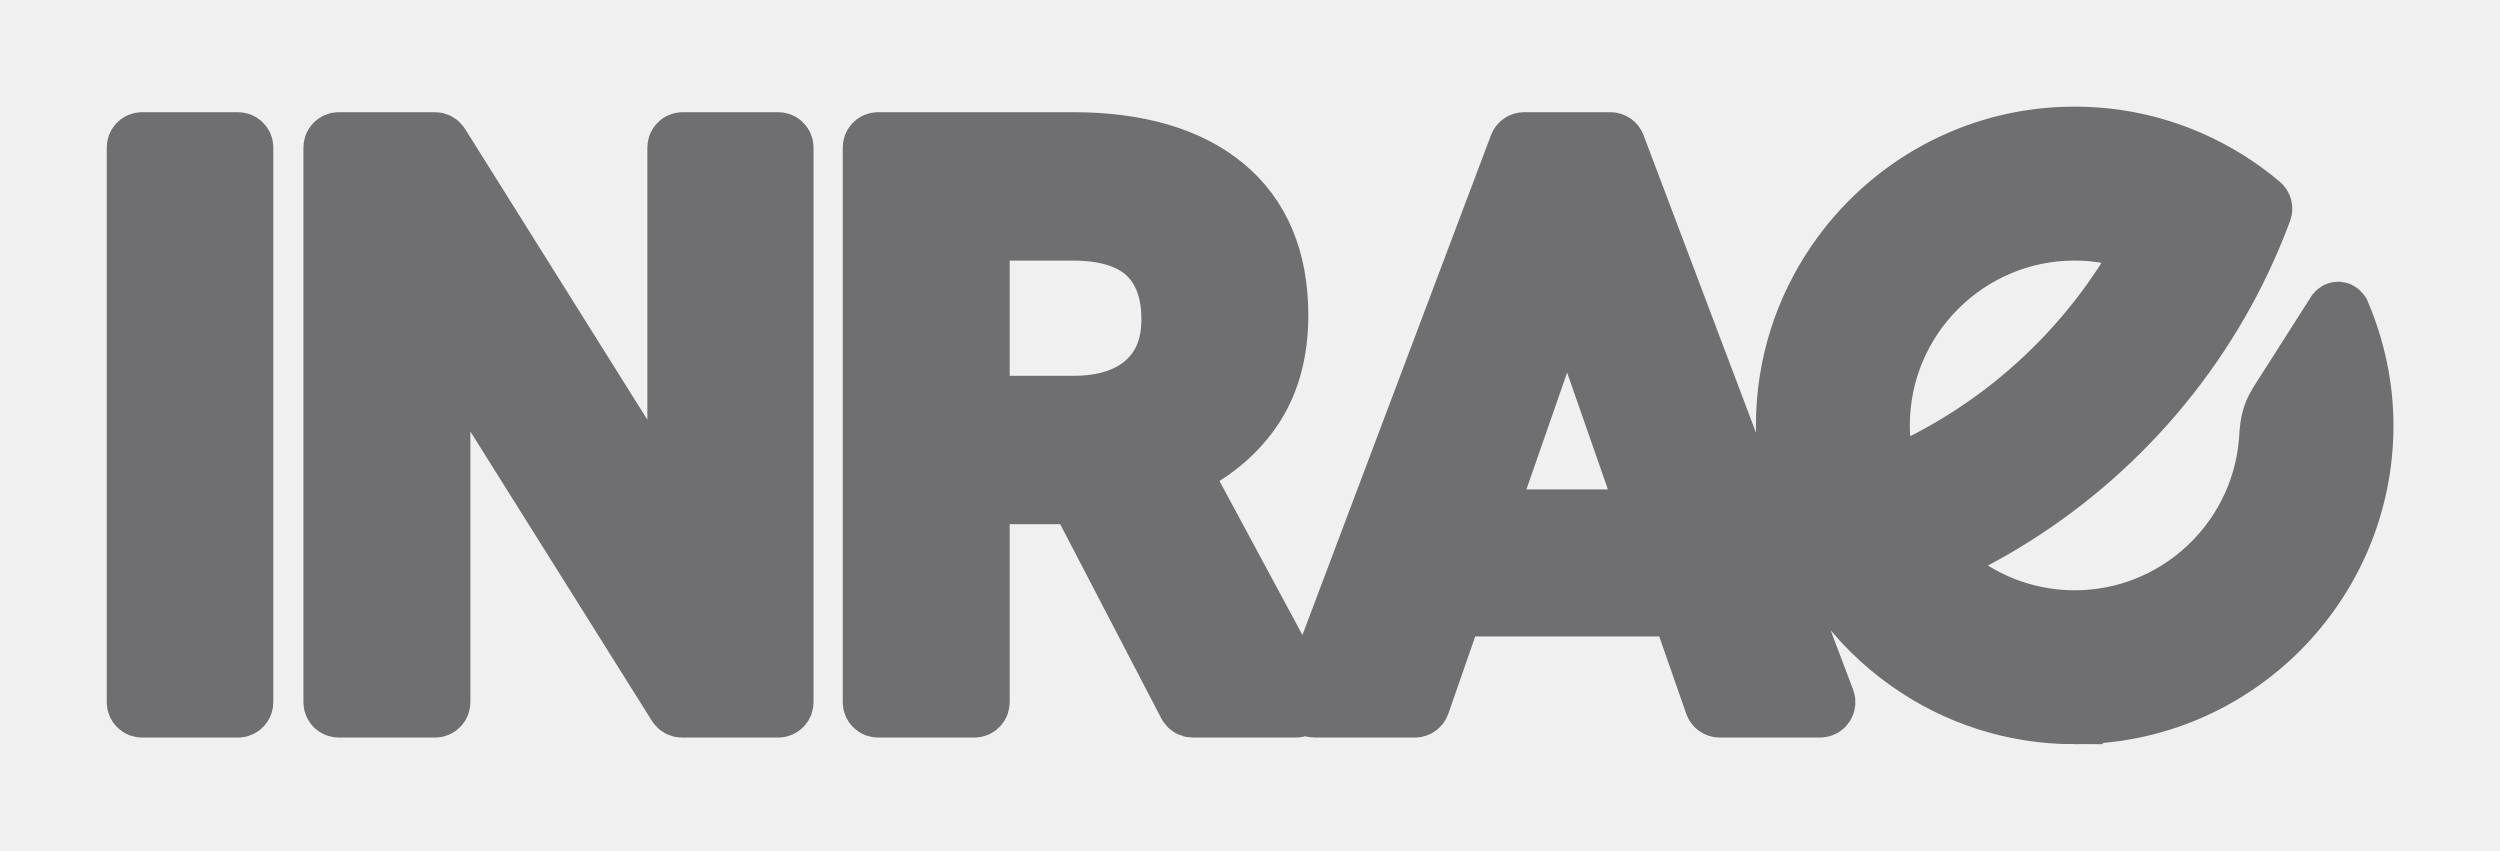
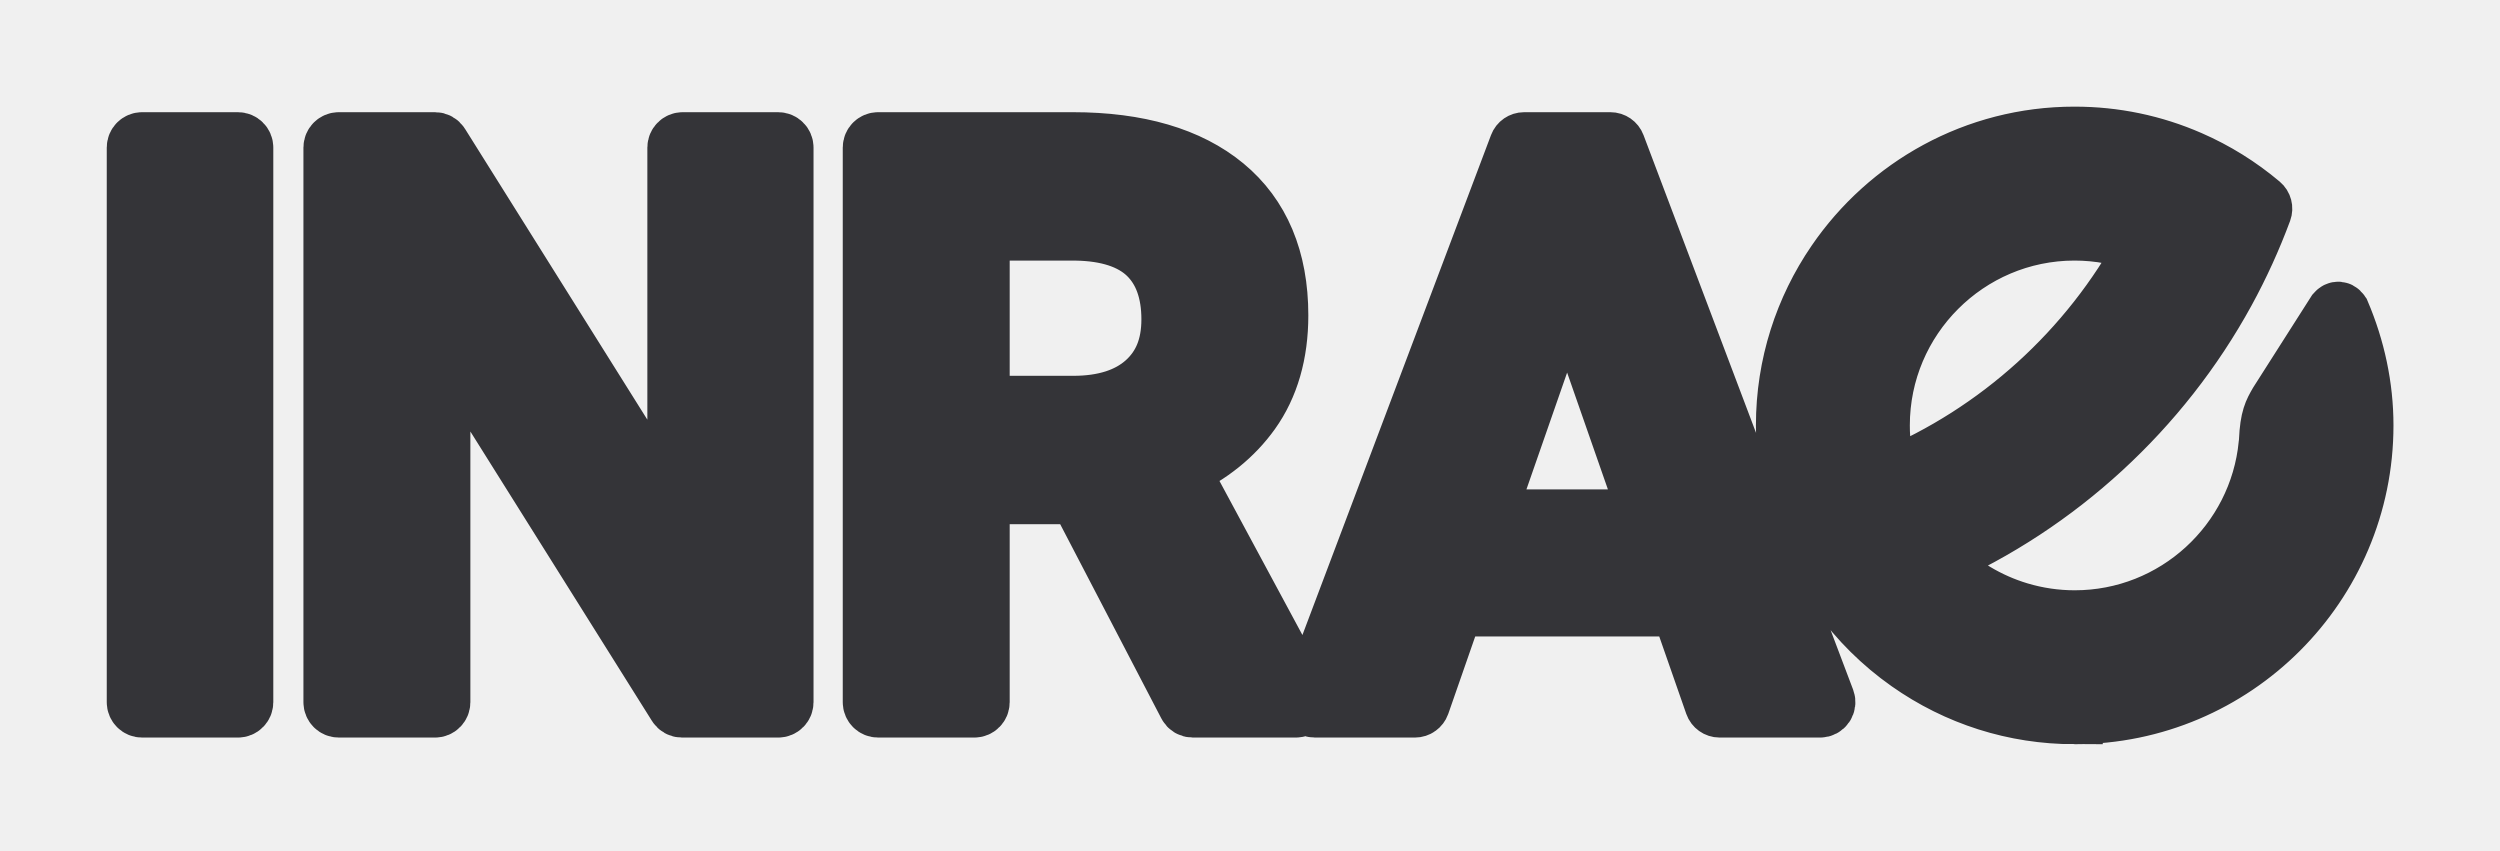
<svg xmlns="http://www.w3.org/2000/svg" version="1.1" id="svg2" xml:space="preserve" viewBox="55.98 56 439.95 149.73">
  <defs id="defs6">
    <clipPath clipPathUnits="userSpaceOnUse" id="clipPath18">
      <path d="M 0,196.298 H 413.962 V 0 H 0 Z" id="path16" />
    </clipPath>
  </defs>
  <g style="display:inline" transform="matrix(1.333333,0,0,-1.333333,0,261.7307)" id="g872">
    <g id="g870" style="fill:#ffffff;fill-opacity:1;stroke:#feffff;stroke-width:7.5px;stroke-miterlimit:4;stroke-dasharray:none;stroke-opacity:1" data-darkreader-inline-fill="" data-darkreader-inline-stroke="">
      <g clip-path="url(#clipPath18)" id="g868" style="fill:#ffffff;fill-opacity:1;stroke:#feffff;stroke-width:7.5px;stroke-miterlimit:4;stroke-dasharray:none;stroke-opacity:1" data-darkreader-inline-fill="" data-darkreader-inline-stroke="">
-         <g transform="translate(354.1374,98.1492)" id="g866" style="fill:#05050a;fill-opacity:1;stroke:#05050a;stroke-width:7.5px;stroke-miterlimit:4;stroke-dasharray:none;stroke-opacity:1;opacity:0.55" data-darkreader-inline-fill="" data-darkreader-inline-stroke="">
+         <g transform="translate(354.1374,98.1492)" id="g866" style="opacity:0.8;fill:#05050a;fill-opacity:1;stroke:#05050a;stroke-width:7.5px;stroke-miterlimit:4;stroke-dasharray:none;stroke-opacity:1" data-darkreader-inline-fill="" data-darkreader-inline-stroke="">
          <path id="path864" style="fill:#05050a;fill-opacity:1;fill-rule:nonzero;stroke:#05050a;stroke-width:7.5px;stroke-miterlimit:4;stroke-dasharray:none;stroke-opacity:1" d="m 0,0 c 0,5.144 -1.096,10.208 -3.097,14.916 -0.367,0.541 -0.731,0.225 -0.86,0.075 L -11.58,3.025 c -0.682,-1.19 -1.18,-2.02 -1.313,-5.002 -0.007,-0.207 -0.018,-0.375 -0.048,-0.524 -1.261,-12.897 -12.162,-23.009 -25.383,-23.009 -2.476,0 -4.935,0.36 -7.309,1.072 -4.038,1.21 -7.753,3.434 -10.743,6.431 -0.106,0.107 -0.211,0.215 -0.314,0.324 16.257,7.176 29.868,19.674 38.42,35.313 1.871,3.421 3.505,7.007 4.859,10.662 0.134,0.361 0.026,0.769 -0.27,1.017 -2.845,2.398 -6.006,4.362 -9.392,5.838 -4.832,2.108 -9.963,3.177 -15.251,3.177 -0.008,0 -0.015,-10e-4 -0.022,-10e-4 -0.007,0 -0.013,10e-4 -0.021,10e-4 -13.111,0 -24.696,-6.642 -31.595,-16.735 C -74.175,15.437 -76.648,8.004 -76.648,0 c 0,-3.626 0.511,-7.215 1.524,-10.682 -1.741,-0.366 -3.505,-0.664 -5.263,-0.892 L -98.743,37 c -0.133,0.355 -0.475,0.59 -0.854,0.59 h -11.399 c -0.38,0 -0.721,-0.235 -0.855,-0.591 l -27.617,-73.207 c -0.106,-0.281 -0.068,-0.596 0.103,-0.844 0.172,-0.248 0.451,-0.396 0.751,-0.396 h 13.208 c 0.386,0 0.733,0.247 0.863,0.615 l 4.433,12.731 h 29.616 l 0.138,-0.398 4.306,-12.333 c 0.129,-0.368 0.475,-0.615 0.863,-0.615 h 13.256 c 0.3,0 0.582,0.148 0.752,0.396 0.17,0.248 0.209,0.563 0.104,0.844 l -4.833,12.787 c 2.06,0.342 4.116,0.771 6.136,1.271 0.057,0.015 0.116,0.025 0.174,0.039 0.055,-0.079 0.112,-0.16 0.168,-0.238 2.512,-3.491 5.568,-6.518 9.082,-8.996 6.474,-4.566 14.075,-6.98 21.981,-6.98 v 0.002 c 0.014,0 0.028,-0.002 0.043,-0.002 C -17.192,-38.325 0,-21.132 0,0 m -38.354,25.508 c 3.195,-10e-4 6.309,-0.593 9.273,-1.764 -7.459,-13.766 -19.405,-24.586 -33.807,-30.618 -0.628,2.238 -0.946,4.545 -0.946,6.874 0,14.057 11.429,25.492 25.48,25.508 m -56.395,-37.425 0.098,-0.278 h -21.312 l 1.685,4.839 8.958,25.718 z m -66.316,17.723 c -2.227,-1.997 -5.399,-3.009 -9.433,-3.009 h -12.141 v 22.706 h 12.48 c 4.157,-0.064 7.303,-1.095 9.347,-3.062 2.029,-1.958 3.057,-4.798 3.057,-8.443 0,-3.513 -1.082,-6.192 -3.31,-8.192 m 4.797,-11.638 c 3.922,1.815 7.06,4.345 9.335,7.529 2.462,3.448 3.71,7.765 3.71,12.835 0,7.433 -2.426,13.208 -7.211,17.162 -4.734,3.912 -11.501,5.897 -20.114,5.897 h -25.708 c -0.506,0 -0.915,-0.41 -0.915,-0.916 v -73.207 c 0,-0.505 0.409,-0.915 0.915,-0.915 h 12.703 c 0.504,0 0.914,0.41 0.914,0.915 v 27.241 h 12.692 l 14.407,-27.664 c 0.157,-0.302 0.469,-0.492 0.809,-0.492 h 13.608 c 0.505,0 0.914,0.41 0.914,0.915 v 0.652 c 0,0.153 -0.038,0.301 -0.11,0.435 z m -53.175,43.423 h -12.604 c -0.505,0 -0.914,-0.41 -0.914,-0.916 v -48.96 l -31.001,49.447 c -0.167,0.267 -0.46,0.429 -0.773,0.429 h -12.704 c -0.504,0 -0.915,-0.41 -0.915,-0.916 v -73.207 c 0,-0.505 0.411,-0.916 0.915,-0.916 h 12.704 c 0.504,0 0.915,0.411 0.915,0.916 v 48.762 l 30.899,-49.25 c 0.167,-0.265 0.459,-0.428 0.773,-0.428 h 12.705 c 0.504,0 0.914,0.411 0.914,0.916 v 73.207 c 0,0.506 -0.41,0.916 -0.914,0.916 m -71.302,0 h -12.653 c -0.505,0 -0.914,-0.41 -0.914,-0.916 v -73.207 c 0,-0.505 0.409,-0.916 0.914,-0.916 h 12.653 c 0.504,0 0.914,0.411 0.914,0.916 v 73.207 c 0,0.506 -0.41,0.916 -0.914,0.916" />
        </g>
      </g>
    </g>
  </g>
</svg>
